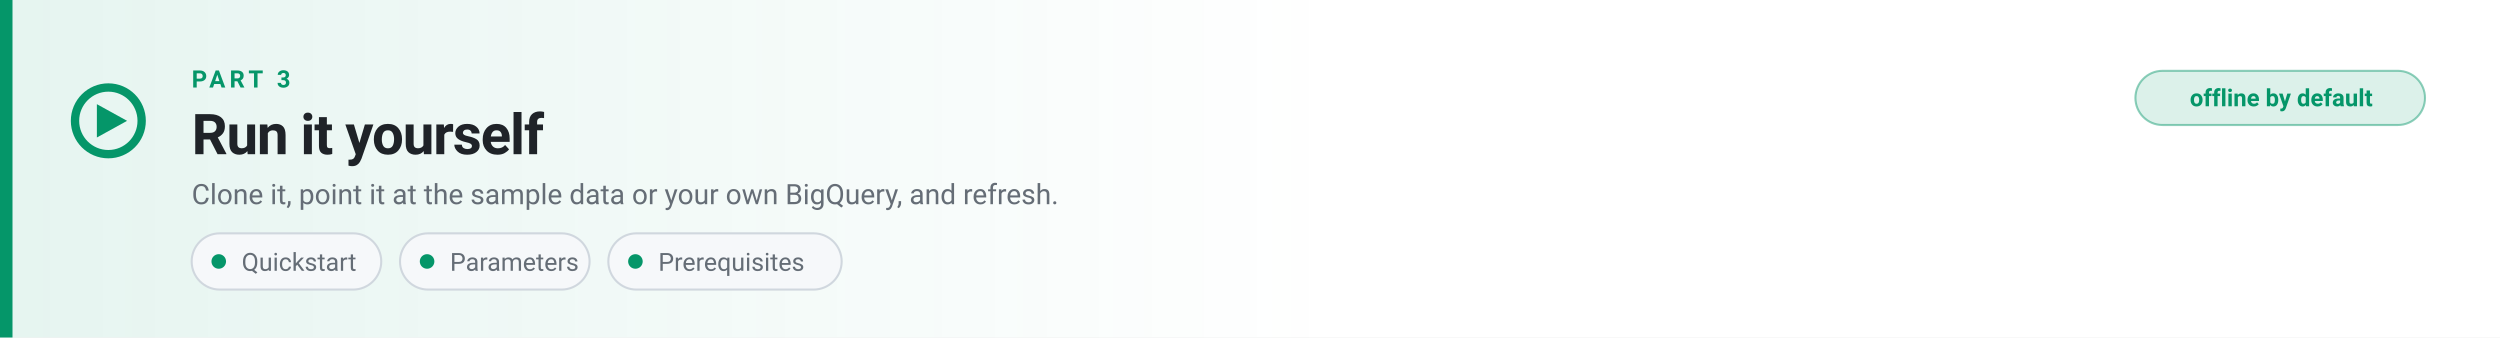
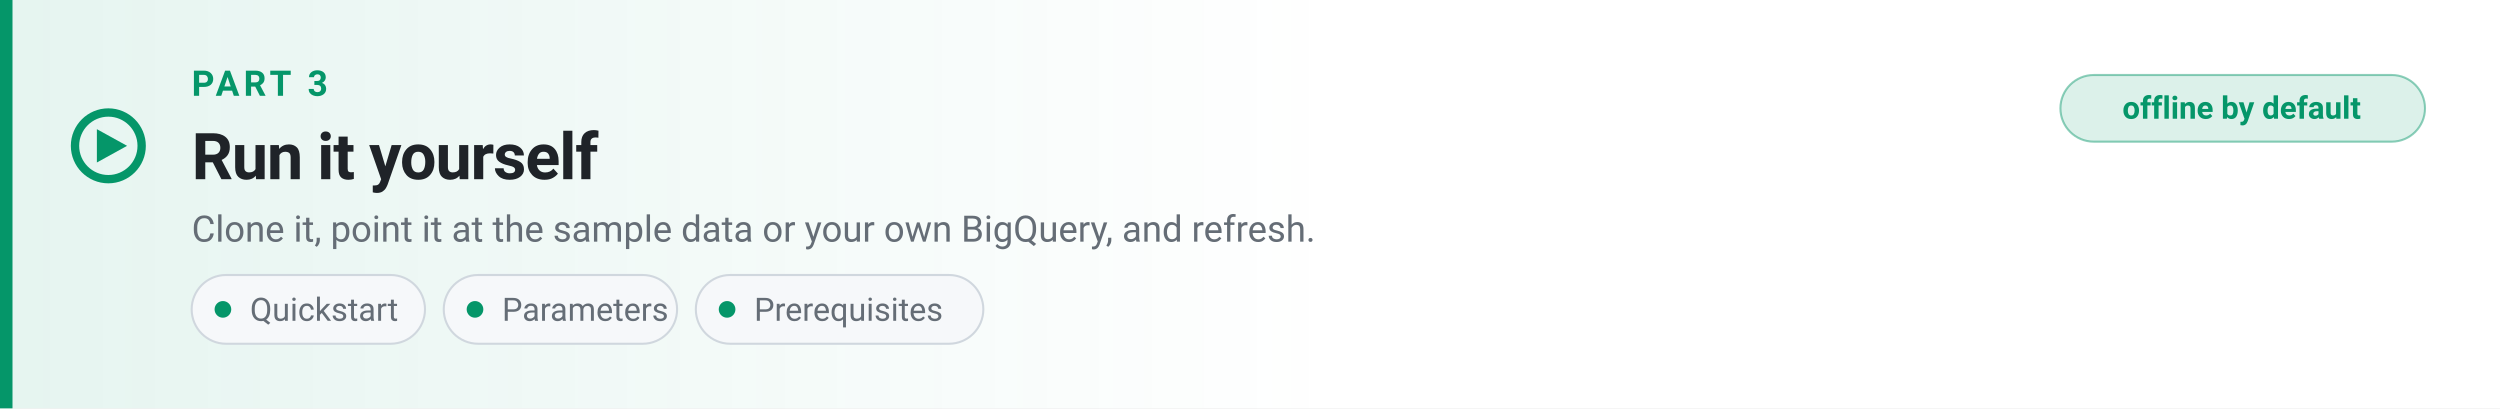
- <svg xmlns="http://www.w3.org/2000/svg" viewBox="0 0 1200 162" width="1200" height="162" role="img" aria-label="PART 3 - Run it yourself">
+ <svg xmlns="http://www.w3.org/2000/svg" viewBox="0 0 1200 196" width="1200" height="196" role="img" aria-label="PART 3 - Run it yourself">
  <style>
    /* Same rule as the hero: entrance animations only ever move things. The
       resting state of every element is its final state, so the banner is fully
       legible in a renderer that ignores CSS. */
    /* The glyph is drawn centred on its own origin, so scaling about 0 0 scales
       about its centre. Left as the CSS default of 50% 50% the reference box
       differs between renderers and the glyph drifts as it scales. */
    .glyph { animation: pop .5s cubic-bezier(.2,.8,.3,1); transform-origin: 0 0 }
    .txt { animation: slidein .45s ease-out both }
    .chip { animation: slidein .4s ease-out both }
    .edge { animation: stretch .7s cubic-bezier(.2,.7,.3,1) }
    @keyframes pop { from { transform: scale(.82) } to { transform: scale(1) } }
    @keyframes slidein { from { transform: translateX(-10px) }
                          to   { transform: translateX(0) } }
-     @keyframes stretch { from { height: 0 } to { height: 162px } }
+     @keyframes stretch { from { height: 0 } to { height: 196px } }
    @media (prefers-reduced-motion: reduce) {
      .glyph,.txt,.chip,.edge { animation: none }
    }
  </style>
  <defs>
    <linearGradient id="wash" x1="0" x2="1">
      <stop offset="0%" stop-color="#059669" stop-opacity="0.10" />
      <stop offset="100%" stop-color="#059669" stop-opacity="0" />
    </linearGradient>
  </defs>
-   <rect width="1200" height="162" fill="#FFFFFF" />
-   <rect width="640" height="162" fill="url(#wash)" />
-   <rect class="edge" x="0" y="0" width="6" height="162" fill="#059669" />
-   <g transform="translate(52,58)">
+   <rect width="1200" height="196" fill="#FFFFFF" />
+   <rect width="640" height="196" fill="url(#wash)" />
+   <rect class="edge" x="0" y="0" width="6" height="196" fill="#059669" />
+   <g transform="translate(52,70)">
    <g class="glyph">
      <circle cx="0" cy="0" r="16" fill="none" stroke="#059669" stroke-width="4" />
      <path d="M -5.5 -8 L 9 0 L -5.5 8 Z" fill="#059669" />
    </g>
  </g>
  <g class="txt">
-     <text x="92" y="42" font-family="system-ui,-apple-system,'Segoe UI',Roboto,Helvetica,Arial,sans-serif" font-size="11.5" font-weight="700" fill="#059669" letter-spacing="2">PART 3</text>
+     <text x="92" y="46" font-family="system-ui,-apple-system,'Segoe UI',Roboto,Helvetica,Arial,sans-serif" font-size="17" font-weight="700" fill="#059669" letter-spacing="2">PART 3</text>
  </g>
  <g class="txt" style="animation-delay:.06s">
-     <text x="92" y="74" font-family="system-ui,-apple-system,'Segoe UI',Roboto,Helvetica,Arial,sans-serif" font-size="27" font-weight="700" fill="#1F2328" letter-spacing="-0.5">Run it yourself</text>
+     <text x="92" y="86" font-family="system-ui,-apple-system,'Segoe UI',Roboto,Helvetica,Arial,sans-serif" font-size="31" font-weight="700" fill="#1F2328" letter-spacing="-0.5">Run it yourself</text>
  </g>
  <g class="txt" style="animation-delay:.12s">
-     <text x="92" y="98" font-family="system-ui,-apple-system,'Segoe UI',Roboto,Helvetica,Arial,sans-serif" font-size="13.5" fill="#656D76">Clone it, point it at the sample data or your own BigQuery, and refresh.</text>
+     <text x="92" y="116" font-family="system-ui,-apple-system,'Segoe UI',Roboto,Helvetica,Arial,sans-serif" font-size="17.5" fill="#656D76">Clone it, point it at the sample data or your own BigQuery, and refresh.</text>
  </g>
  <g class="txt" style="animation-delay:.18s">
-     <rect x="1025" y="34" width="139" height="26" rx="13" fill="#059669" fill-opacity="0.14" stroke="#059669" stroke-opacity="0.45" />
-     <text x="1095" y="51" text-anchor="middle" font-family="system-ui,-apple-system,'Segoe UI',Roboto,Helvetica,Arial,sans-serif" font-size="11.5" font-weight="600" fill="#059669">offline by default</text>
+     <rect x="989" y="36" width="175" height="32" rx="16" fill="#059669" fill-opacity="0.14" stroke="#059669" stroke-opacity="0.45" />
+     <text x="1076" y="57" text-anchor="middle" font-family="system-ui,-apple-system,'Segoe UI',Roboto,Helvetica,Arial,sans-serif" font-size="15" font-weight="600" fill="#059669">offline by default</text>
  </g>
  <g class="chip" style="animation-delay:0.30s">
-     <rect x="92" y="112" width="91" height="27" rx="13.5" fill="#F6F8FA" stroke="#D0D7DE" />
-     <circle cx="105" cy="125.5" r="3.5" fill="#059669" />
-     <text x="116" y="130" font-family="system-ui,-apple-system,'Segoe UI',Roboto,Helvetica,Arial,sans-serif" font-size="12" fill="#656D76">Quickstart</text>
+     <rect x="92" y="132" width="112" height="33" rx="16.5" fill="#F6F8FA" stroke="#D0D7DE" />
+     <circle cx="107" cy="148.5" r="4" fill="#059669" />
+     <text x="120" y="154" font-family="system-ui,-apple-system,'Segoe UI',Roboto,Helvetica,Arial,sans-serif" font-size="15.5" fill="#656D76">Quickstart</text>
  </g>
  <g class="chip" style="animation-delay:0.39s">
-     <rect x="192" y="112" width="91" height="27" rx="13.5" fill="#F6F8FA" stroke="#D0D7DE" />
-     <circle cx="205" cy="125.5" r="3.5" fill="#059669" />
-     <text x="216" y="130" font-family="system-ui,-apple-system,'Segoe UI',Roboto,Helvetica,Arial,sans-serif" font-size="12" fill="#656D76">Parameters</text>
+     <rect x="213" y="132" width="112" height="33" rx="16.5" fill="#F6F8FA" stroke="#D0D7DE" />
+     <circle cx="228" cy="148.5" r="4" fill="#059669" />
+     <text x="241" y="154" font-family="system-ui,-apple-system,'Segoe UI',Roboto,Helvetica,Arial,sans-serif" font-size="15.5" fill="#656D76">Parameters</text>
  </g>
  <g class="chip" style="animation-delay:0.48s">
-     <rect x="292" y="112" width="112" height="27" rx="13.5" fill="#F6F8FA" stroke="#D0D7DE" />
-     <circle cx="305" cy="125.5" r="3.5" fill="#059669" />
-     <text x="316" y="130" font-family="system-ui,-apple-system,'Segoe UI',Roboto,Helvetica,Arial,sans-serif" font-size="12" fill="#656D76">Prerequisites</text>
+     <rect x="334" y="132" width="138" height="33" rx="16.5" fill="#F6F8FA" stroke="#D0D7DE" />
+     <circle cx="349" cy="148.5" r="4" fill="#059669" />
+     <text x="362" y="154" font-family="system-ui,-apple-system,'Segoe UI',Roboto,Helvetica,Arial,sans-serif" font-size="15.5" fill="#656D76">Prerequisites</text>
  </g>
</svg>
